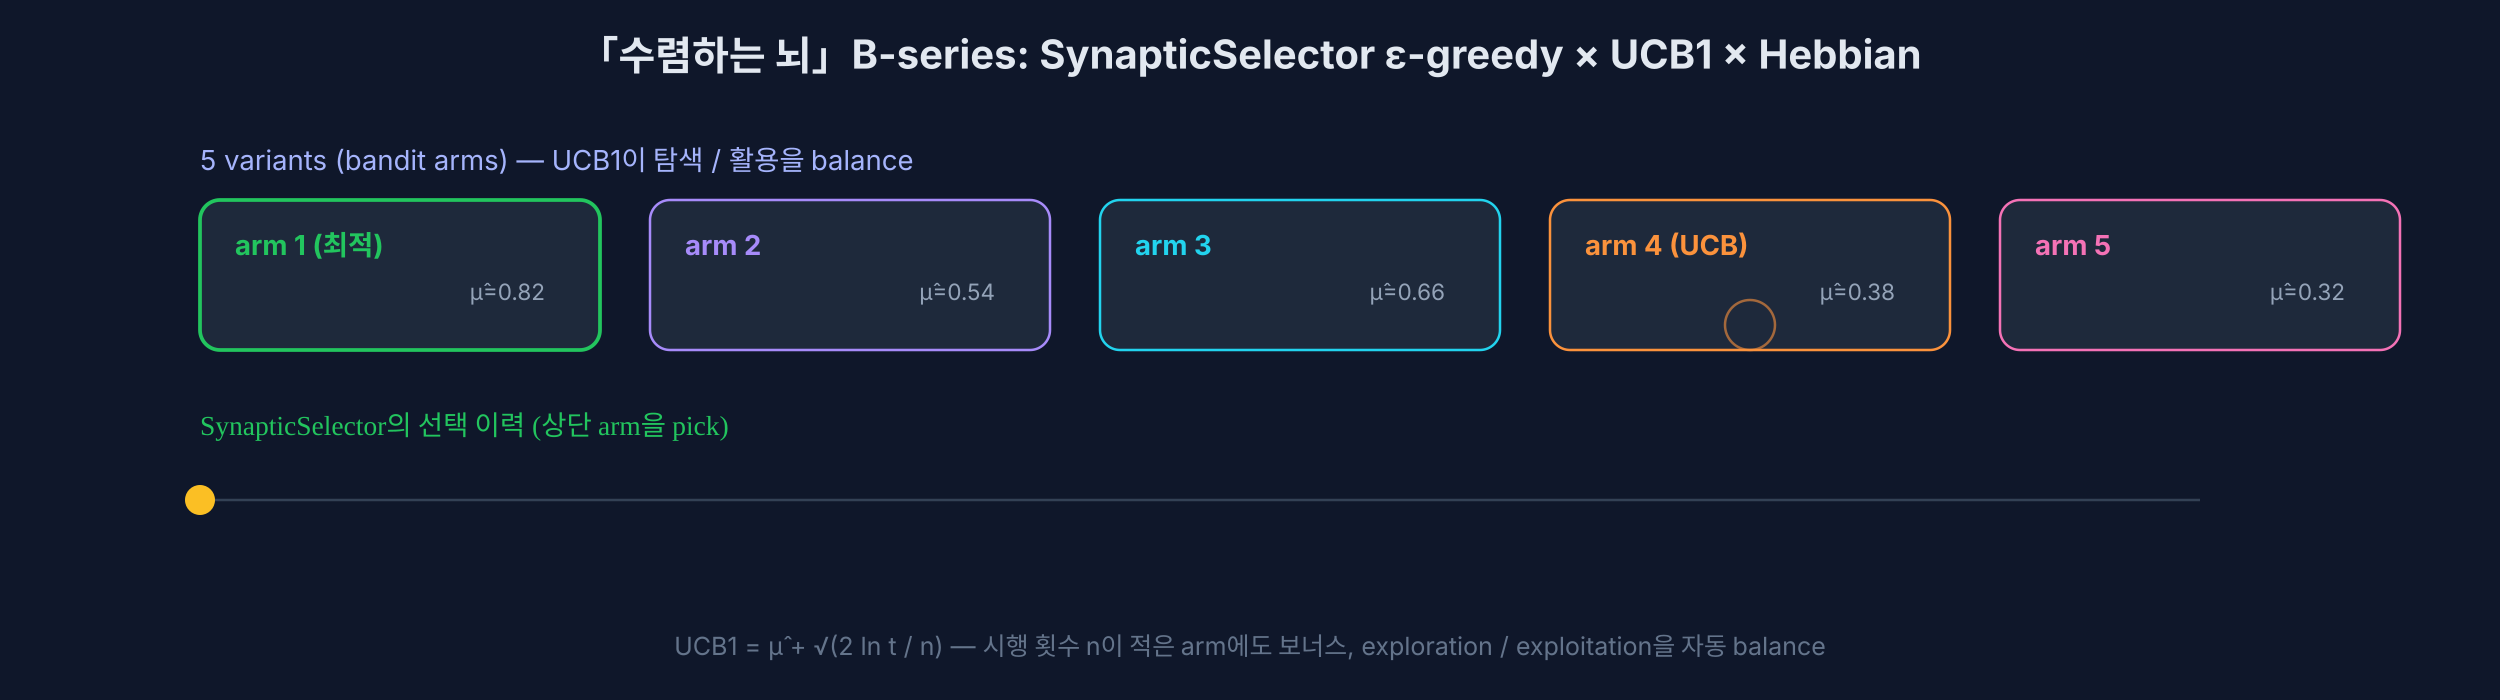
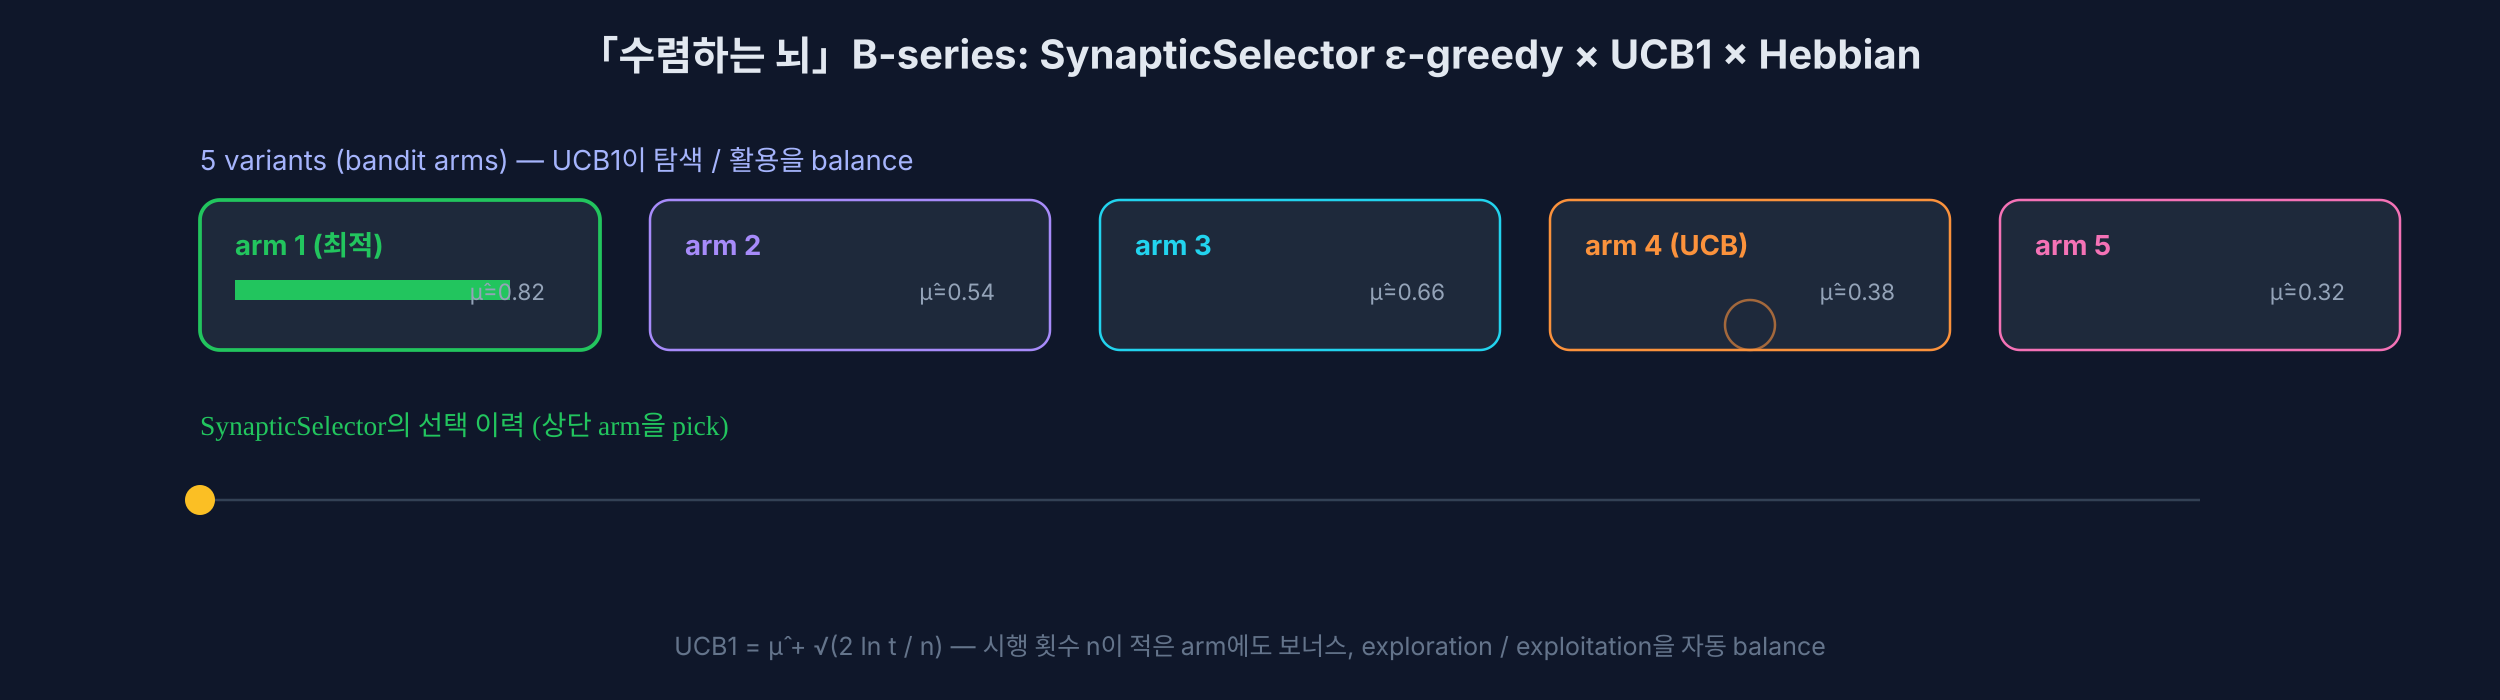
<svg xmlns="http://www.w3.org/2000/svg" viewBox="0 0 1000 280" role="img" aria-label="#24-04 theme: B-series 수렴형 최적화 ε-greedy bandit + UCB1" style="width:100%;height:auto;max-width:1200px">
  <rect width="1000" height="280" fill="#0f172a" />
  <text x="500" y="28" font-family="-apple-system,sans-serif" font-size="16" font-weight="700" fill="#e2e8f0" text-anchor="middle">「수렴하는 뇌」B-series: SynapticSelector ε-greedy × UCB1 × Hebbian</text>
  <g transform="translate(80, 80)" font-family="-apple-system,sans-serif">
    <text x="0" y="-12" font-size="11" fill="#a5b4fc">5 variants (bandit arms) — UCB1이 탐색 / 활용을 balance</text>
    <g>
      <g transform="translate(0, 0)">
        <rect width="160" height="60" rx="8" fill="#1e293b" stroke="#22c55e" stroke-width="1.5" />
        <text x="14" y="22" font-size="11" fill="#22c55e" font-weight="700">arm 1 (최적)</text>
-         <rect x="14" y="32" width="0" height="8" fill="#22c55e">
+         <rect x="14" y="32" width="110" height="8" fill="#22c55e">
          <animate attributeName="width" values="0;110;110" keyTimes="0;0.5;1" dur="3s" repeatCount="indefinite" />
        </rect>
        <text x="138" y="40" font-size="9" fill="#94a3b8" text-anchor="end">μ̂=0.82</text>
      </g>
      <g transform="translate(180, 0)">
        <rect width="160" height="60" rx="8" fill="#1e293b" stroke="#a78bfa" />
        <text x="14" y="22" font-size="11" fill="#a78bfa" font-weight="700">arm 2</text>
        <rect x="14" y="32" width="0" height="8" fill="#a78bfa">
          <animate attributeName="width" values="0;72;72" keyTimes="0;0.5;1" dur="3s" begin="0.4s" repeatCount="indefinite" />
        </rect>
        <text x="138" y="40" font-size="9" fill="#94a3b8" text-anchor="end">μ̂=0.54</text>
      </g>
      <g transform="translate(360, 0)">
        <rect width="160" height="60" rx="8" fill="#1e293b" stroke="#22d3ee" />
        <text x="14" y="22" font-size="11" fill="#22d3ee" font-weight="700">arm 3</text>
        <rect x="14" y="32" width="0" height="8" fill="#22d3ee">
          <animate attributeName="width" values="0;88;88" keyTimes="0;0.5;1" dur="3s" begin="0.8s" repeatCount="indefinite" />
        </rect>
        <text x="138" y="40" font-size="9" fill="#94a3b8" text-anchor="end">μ̂=0.66</text>
      </g>
      <g transform="translate(540, 0)">
        <rect width="160" height="60" rx="8" fill="#1e293b" stroke="#fb923c" />
        <text x="14" y="22" font-size="11" fill="#fb923c" font-weight="700">arm 4 (UCB)</text>
        <rect x="14" y="32" width="0" height="8" fill="#fb923c">
          <animate attributeName="width" values="0;50;50" keyTimes="0;0.5;1" dur="3s" begin="1.2s" repeatCount="indefinite" />
        </rect>
        <text x="138" y="40" font-size="9" fill="#94a3b8" text-anchor="end">μ̂=0.38</text>
        <circle cx="80" cy="50" r="10" fill="none" stroke="#fb923c" stroke-width="1" opacity="0.6">
          <animate attributeName="r" values="6;14;6" dur="2s" repeatCount="indefinite" />
          <animate attributeName="opacity" values="0.6;0;0.6" dur="2s" repeatCount="indefinite" />
        </circle>
      </g>
      <g transform="translate(720, 0)">
        <rect width="160" height="60" rx="8" fill="#1e293b" stroke="#f472b6" />
        <text x="14" y="22" font-size="11" fill="#f472b6" font-weight="700">arm 5</text>
        <rect x="14" y="32" width="0" height="8" fill="#f472b6">
          <animate attributeName="width" values="0;42;42" keyTimes="0;0.5;1" dur="3s" begin="1.6s" repeatCount="indefinite" />
        </rect>
        <text x="138" y="40" font-size="9" fill="#94a3b8" text-anchor="end">μ̂=0.32</text>
      </g>
    </g>
  </g>
  <g transform="translate(80, 180)">
    <text x="0" y="-6" font-size="11" fill="#22c55e">SynapticSelector의 선택 이력 (상단 arm을 pick)</text>
    <g>
      <line x1="0" y1="20" x2="800" y2="20" stroke="#334155" />
      <circle cy="20" r="6" fill="#fbbf24">
        <animate attributeName="cx" values="40;220;400;580;760;40" dur="6s" repeatCount="indefinite" />
      </circle>
    </g>
  </g>
  <text x="500" y="262" font-family="-apple-system,sans-serif" font-size="10" fill="#64748b" text-anchor="middle">UCB1 = μ̂ + √(2 ln t / n) — 시행 횟수 n이 적은 arm에도 보너스, exploration / exploitation을 자동 balance</text>
</svg>
